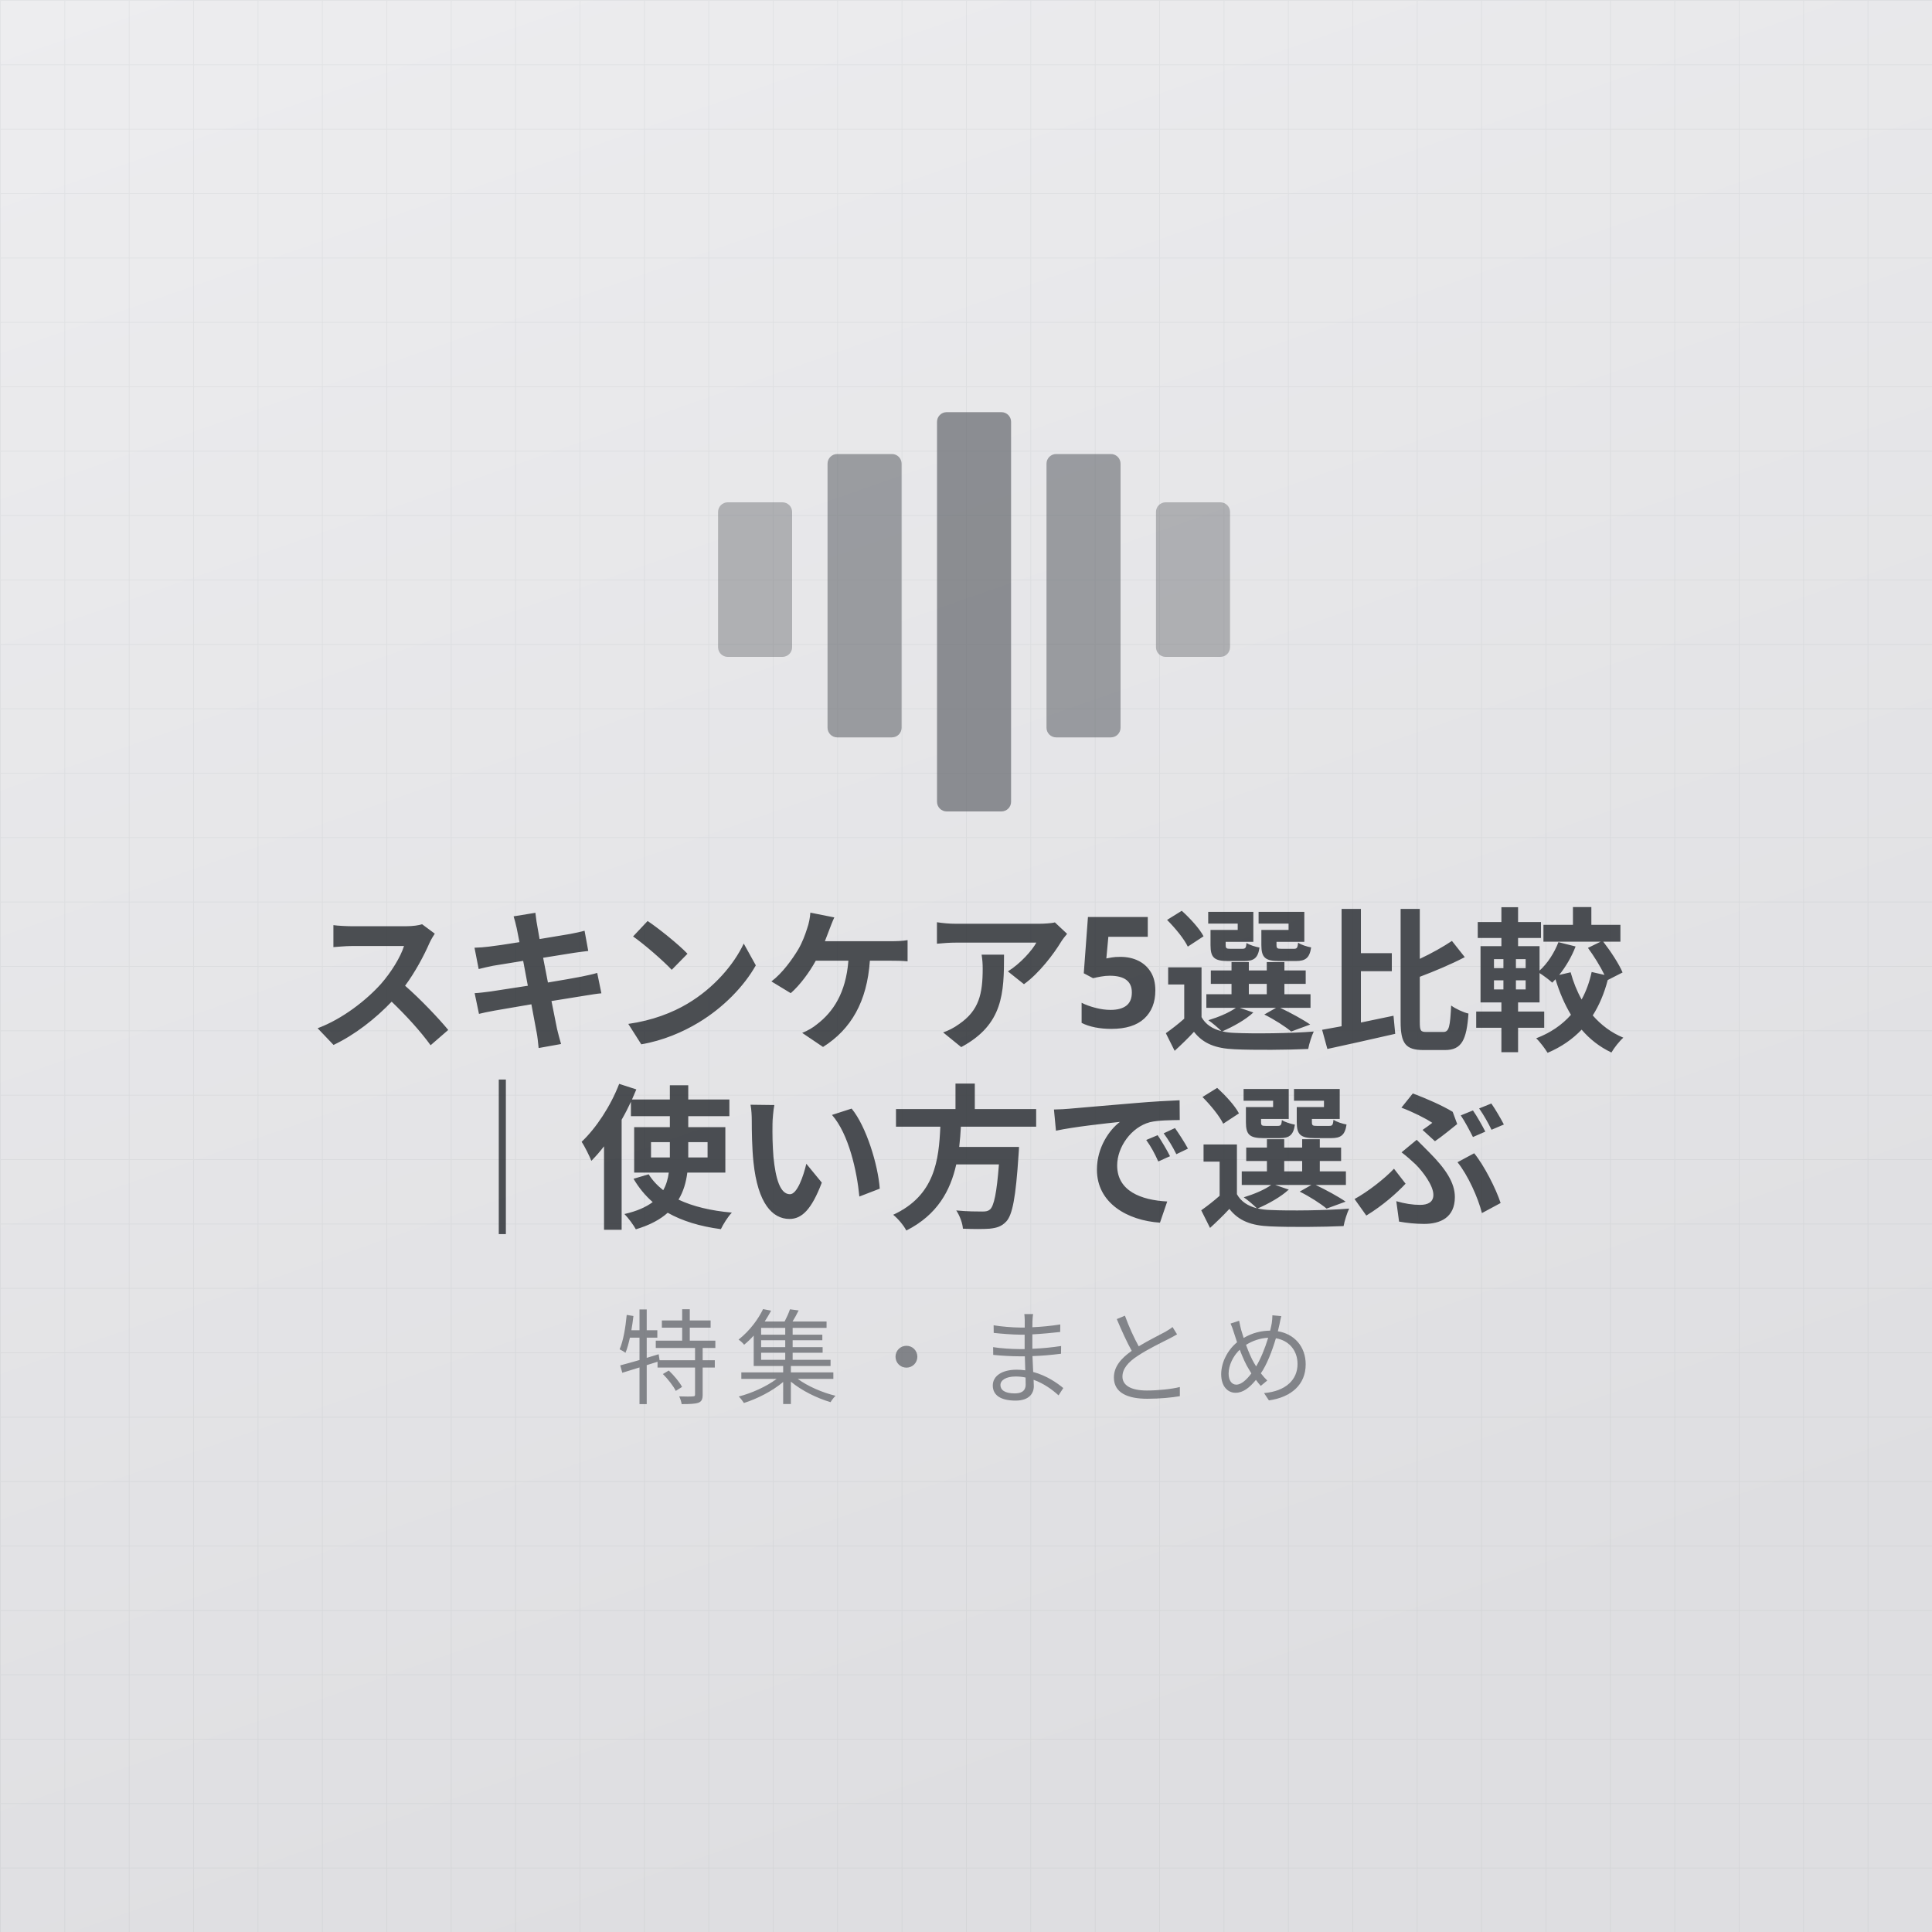
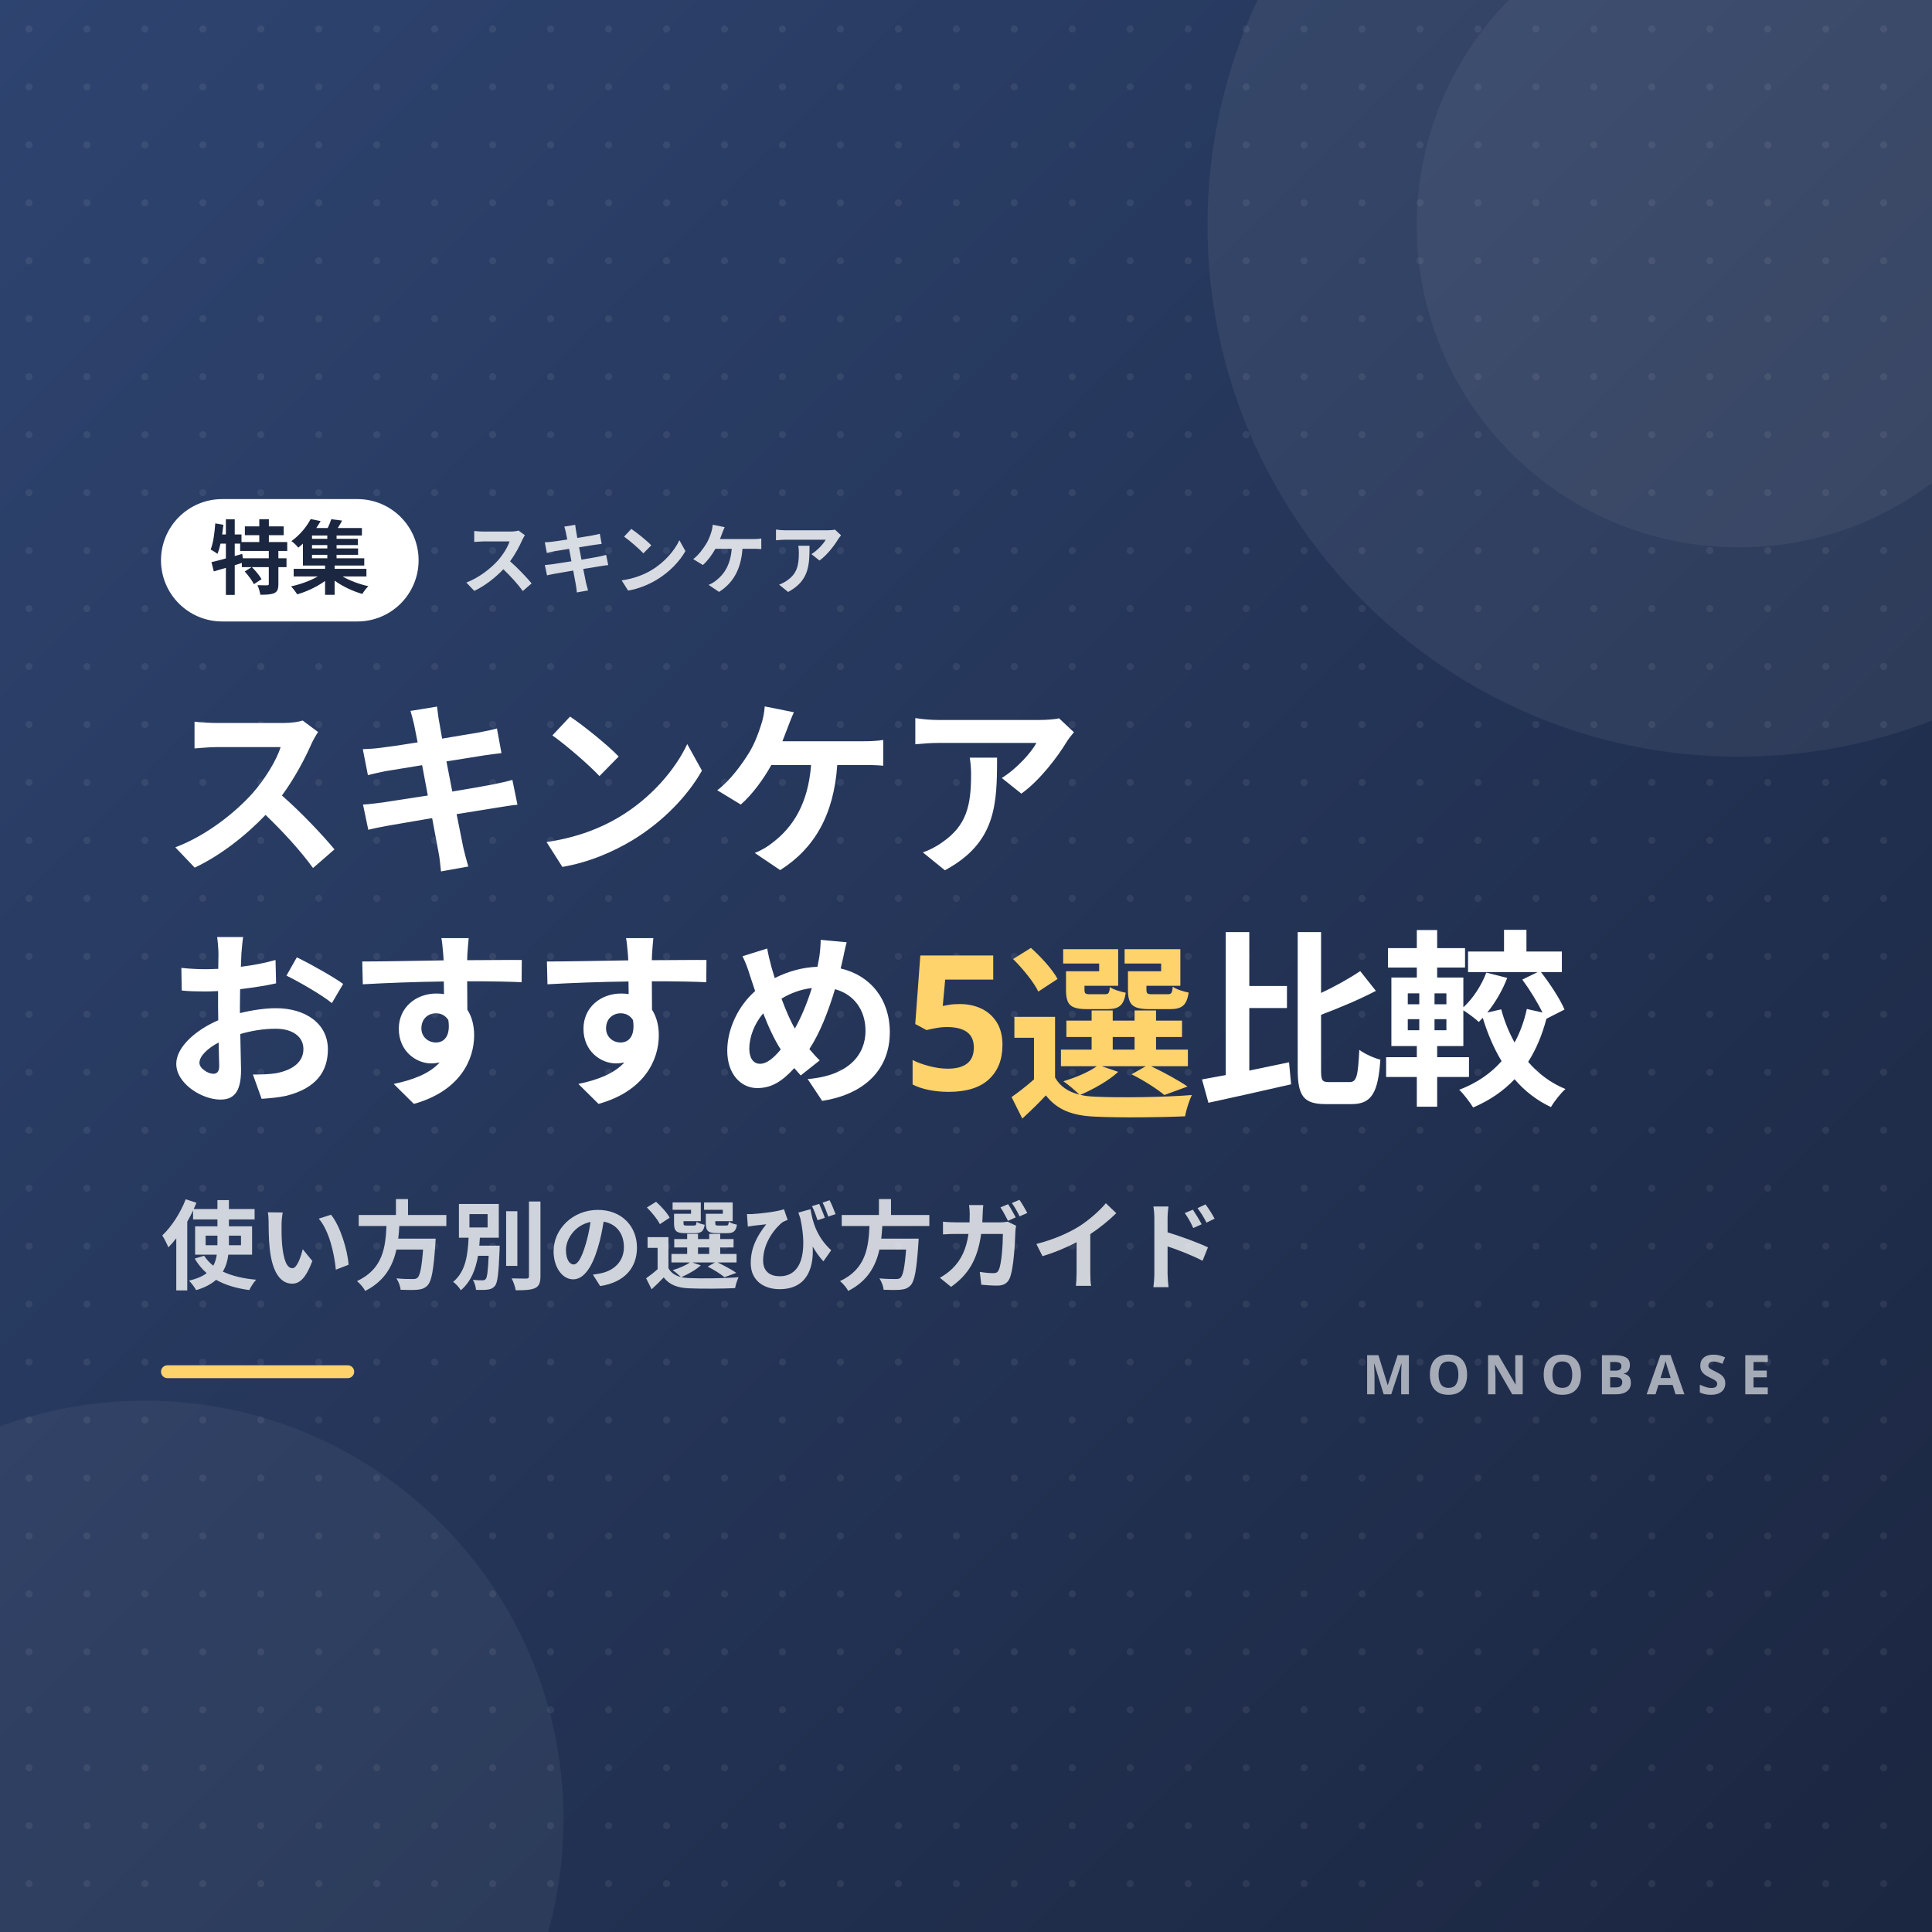
- <svg xmlns="http://www.w3.org/2000/svg" width="1200" height="1200" viewBox="0 0 1200 1200" role="img" aria-label="スキンケア5選比較｜使い方で選ぶ">
+ <svg xmlns="http://www.w3.org/2000/svg" width="1200" height="1200" viewBox="0 0 1200 1200" role="img" aria-label="スキンケアおすすめ5選比較｜使い方別の選び方ガイド">
  <defs>
-     <linearGradient id="shade" x1="0" y1="0" x2="0.35" y2="1">
-       <stop offset="0%" stop-color="#EDEDEF" />
-       <stop offset="100%" stop-color="#DEDEE1" />
+     <linearGradient id="bg" x1="0" y1="0" x2="1" y2="1">
+       <stop offset="0%" stop-color="#2E4470" />
+       <stop offset="100%" stop-color="#1B2640" />
    </linearGradient>
-     <pattern id="grid" width="40" height="40" patternUnits="userSpaceOnUse">
-       <path d="M40 0 L0 0 0 40" fill="none" stroke="#25282D" stroke-opacity=".05" stroke-width="1" />
+     <pattern id="dots" width="36" height="36" patternUnits="userSpaceOnUse">
+       <circle cx="18" cy="18" r="2.2" fill="#FFFFFF" fill-opacity=".07" />
    </pattern>
  </defs>
-   <rect width="1200" height="1200" fill="url(#shade)" />
-   <rect width="1200" height="1200" fill="url(#grid)" />
-   <rect x="446" y="312" width="46" height="96" rx="6" fill="#5A5D63" fill-opacity=".40" />
-   <rect x="514" y="282" width="46" height="176" rx="6" fill="#5A5D63" fill-opacity=".55" />
-   <rect x="582" y="256" width="46" height="248" rx="6" fill="#5A5D63" fill-opacity=".65" />
-   <rect x="650" y="282" width="46" height="176" rx="6" fill="#5A5D63" fill-opacity=".55" />
-   <rect x="718" y="312" width="46" height="96" rx="6" fill="#5A5D63" fill-opacity=".40" />
-   <text x="600" y="645" text-anchor="middle" font-family="&quot;Hiragino Sans&quot;, &quot;Noto Sans JP&quot;, &quot;Yu Gothic&quot;, sans-serif" font-size="96" font-weight="700" fill="#25282D" fill-opacity=".80">スキンケア5選比較</text>
-   <text x="600" y="755" text-anchor="middle" font-family="&quot;Hiragino Sans&quot;, &quot;Noto Sans JP&quot;, &quot;Yu Gothic&quot;, sans-serif" font-size="96" font-weight="700" fill="#25282D" fill-opacity=".80">｜使い方で選ぶ</text>
-   <text x="600" y="867" text-anchor="middle" font-family="&quot;Hiragino Sans&quot;, &quot;Noto Sans JP&quot;, &quot;Yu Gothic&quot;, sans-serif" font-size="64" letter-spacing="10" fill="#5A5D63" fill-opacity=".70">特集・まとめ</text>
+   <rect width="1200" height="1200" fill="url(#bg)" />
+   <rect width="1200" height="1200" fill="url(#dots)" />
+   <circle cx="1080" cy="140" r="330" fill="#FFFFFF" fill-opacity=".06" />
+   <circle cx="1080" cy="140" r="200" fill="#FFFFFF" fill-opacity=".05" />
+   <circle cx="90" cy="1130" r="260" fill="#FFFFFF" fill-opacity=".05" />
+   <rect x="100" y="310" width="160" height="76" rx="38" fill="#FFFFFF" />
+   <text x="180" y="365" text-anchor="middle" font-family="&quot;Hiragino Sans&quot;, &quot;Hiragino Kaku Gothic ProN&quot;, &quot;Noto Sans JP&quot;, &quot;Yu Gothic&quot;, &quot;Meiryo&quot;, sans-serif" font-size="50" font-weight="800" fill="#1B2640">特集</text>
+   <text x="286.0" y="365" font-family="&quot;Hiragino Sans&quot;, &quot;Hiragino Kaku Gothic ProN&quot;, &quot;Noto Sans JP&quot;, &quot;Yu Gothic&quot;, &quot;Meiryo&quot;, sans-serif" font-size="48" font-weight="600" fill="#FFFFFF" fill-opacity=".82">スキンケア</text>
+   <text x="100" y="534" font-family="&quot;Hiragino Sans&quot;, &quot;Hiragino Kaku Gothic ProN&quot;, &quot;Noto Sans JP&quot;, &quot;Yu Gothic&quot;, &quot;Meiryo&quot;, sans-serif" font-size="117" font-weight="800" fill="#FFFFFF" letter-spacing="-2.3">スキンケア</text>
+   <text x="100" y="677" font-family="&quot;Hiragino Sans&quot;, &quot;Hiragino Kaku Gothic ProN&quot;, &quot;Noto Sans JP&quot;, &quot;Yu Gothic&quot;, &quot;Meiryo&quot;, sans-serif" font-size="117" font-weight="800" fill="#FFFFFF" letter-spacing="-2.3">おすすめ<tspan fill="#FFD36B">5選</tspan>比較</text>
+   <text x="100" y="796" font-family="&quot;Hiragino Sans&quot;, &quot;Hiragino Kaku Gothic ProN&quot;, &quot;Noto Sans JP&quot;, &quot;Yu Gothic&quot;, &quot;Meiryo&quot;, sans-serif" font-size="60" font-weight="600" fill="#FFFFFF" fill-opacity=".78">使い方別の選び方ガイド</text>
+   <rect x="100" y="848" width="120" height="8" rx="4" fill="#FFD36B" />
+   <text x="1100" y="866" text-anchor="end" font-family="&quot;Hiragino Sans&quot;, &quot;Hiragino Kaku Gothic ProN&quot;, &quot;Noto Sans JP&quot;, &quot;Yu Gothic&quot;, &quot;Meiryo&quot;, sans-serif" font-size="34" font-weight="700" letter-spacing="8" fill="#FFFFFF" fill-opacity=".6">MONOBASE</text>
</svg>
